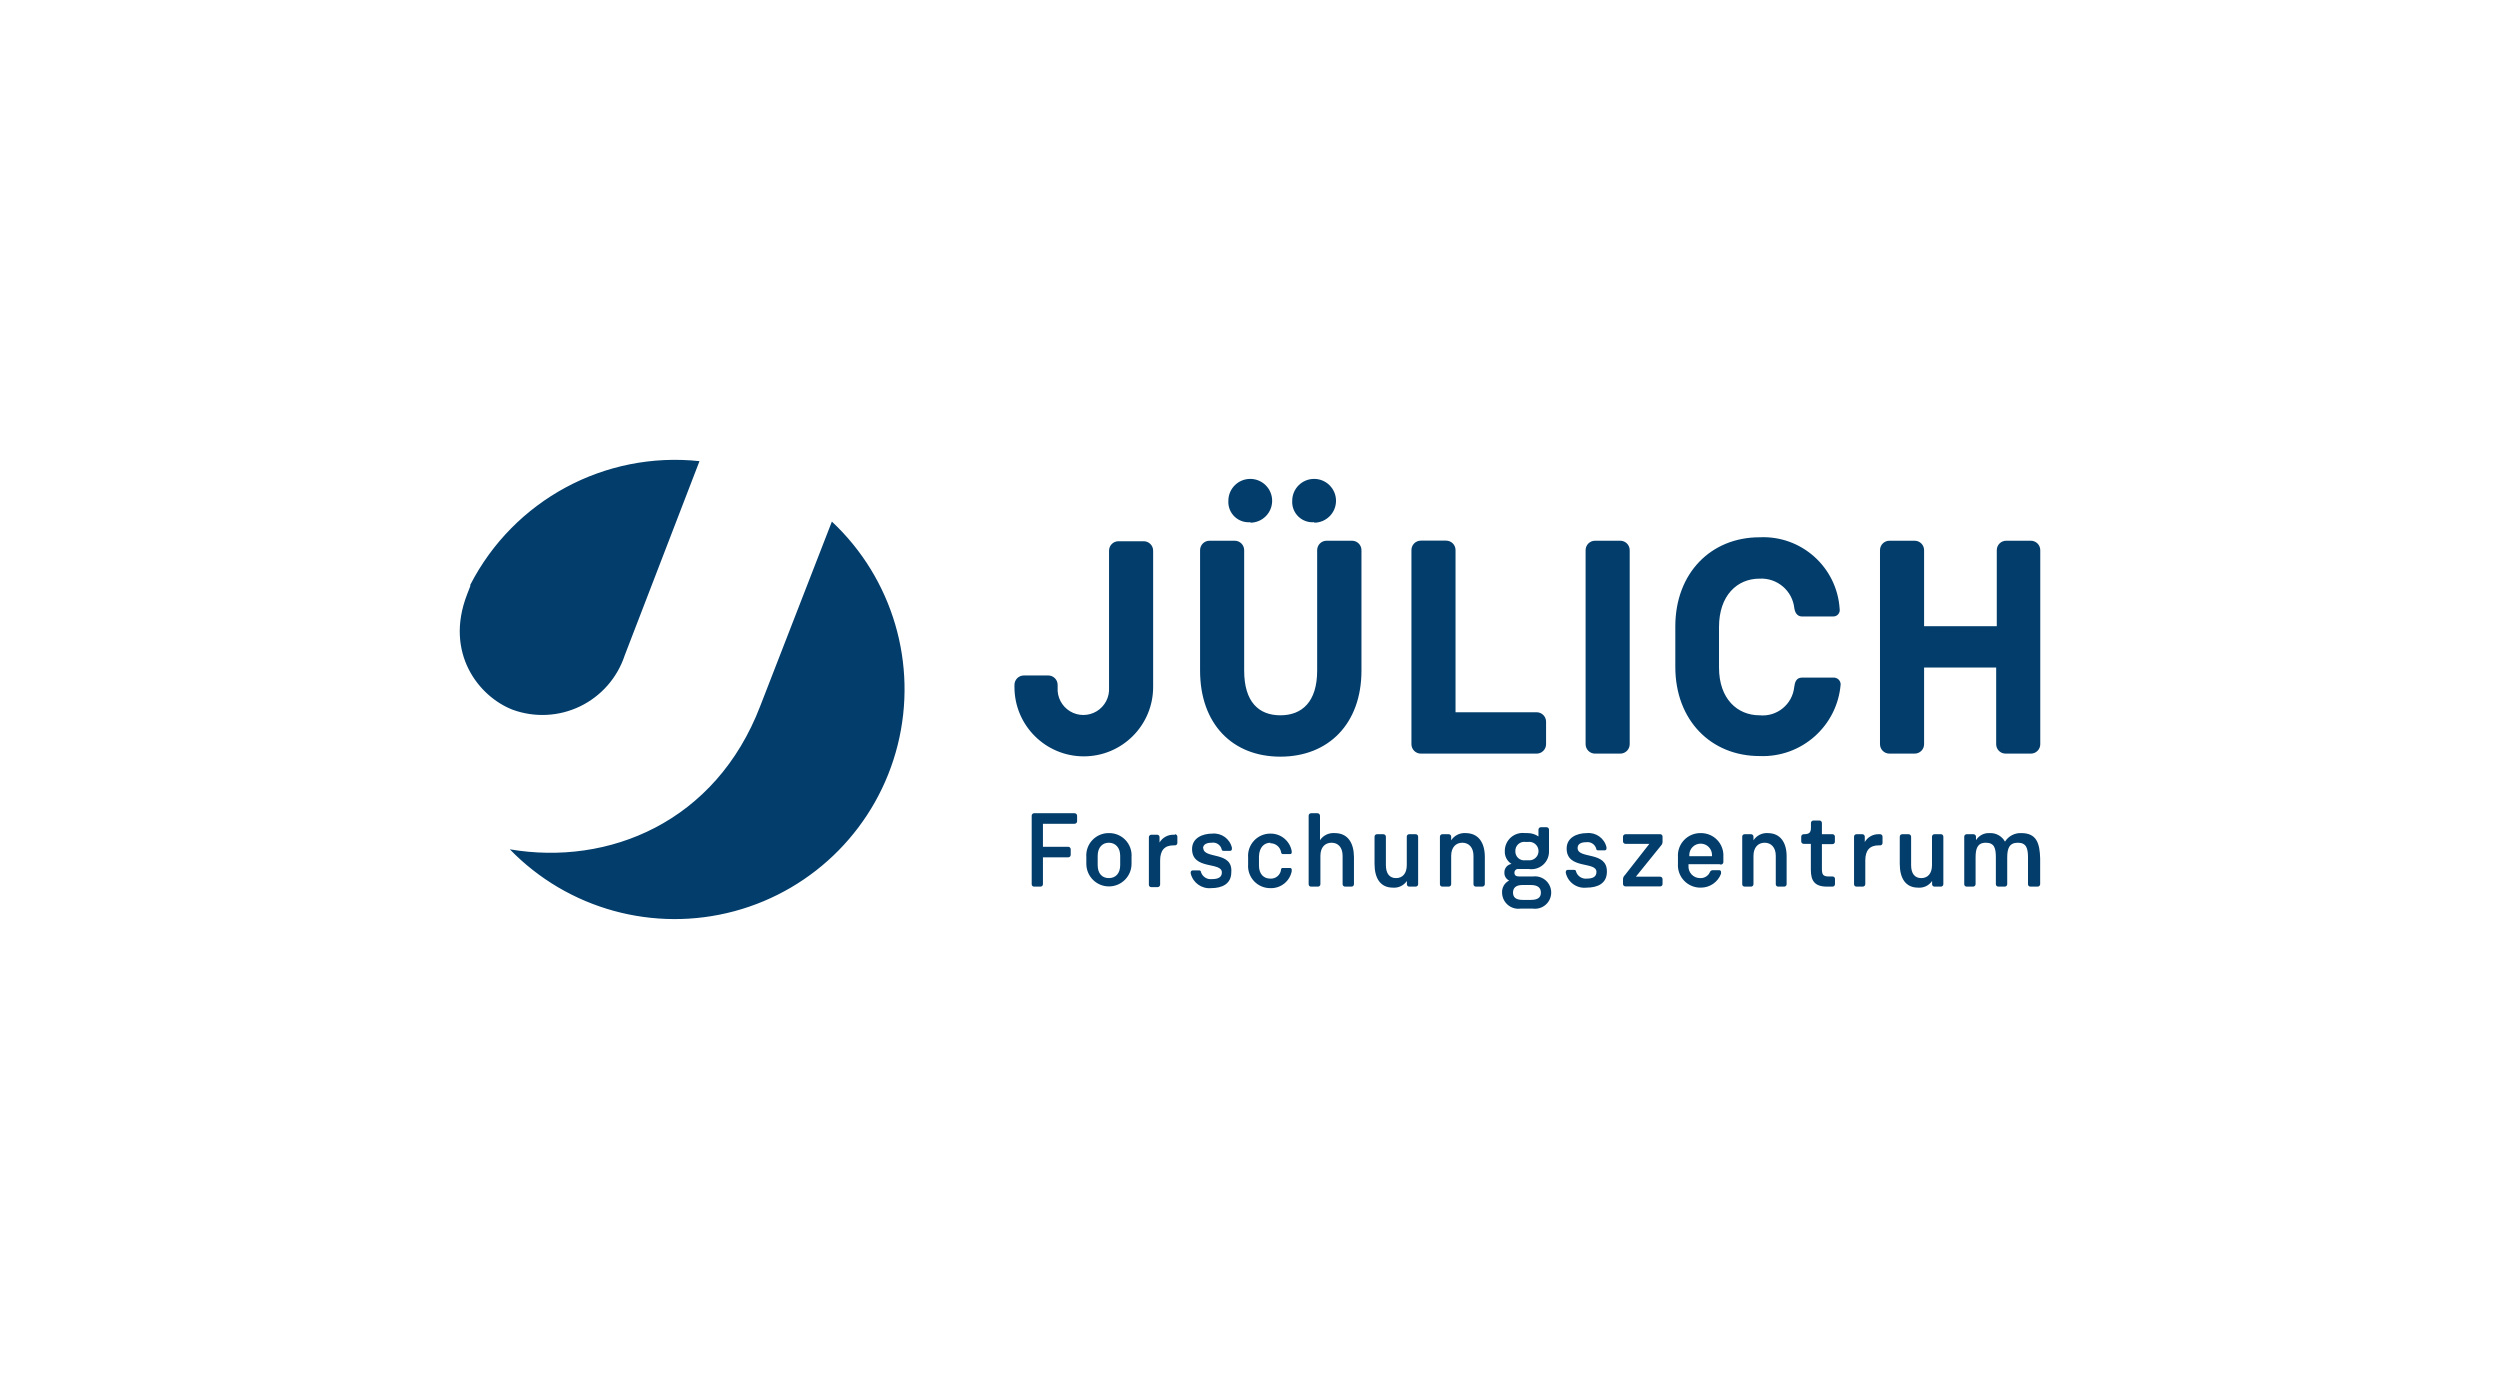
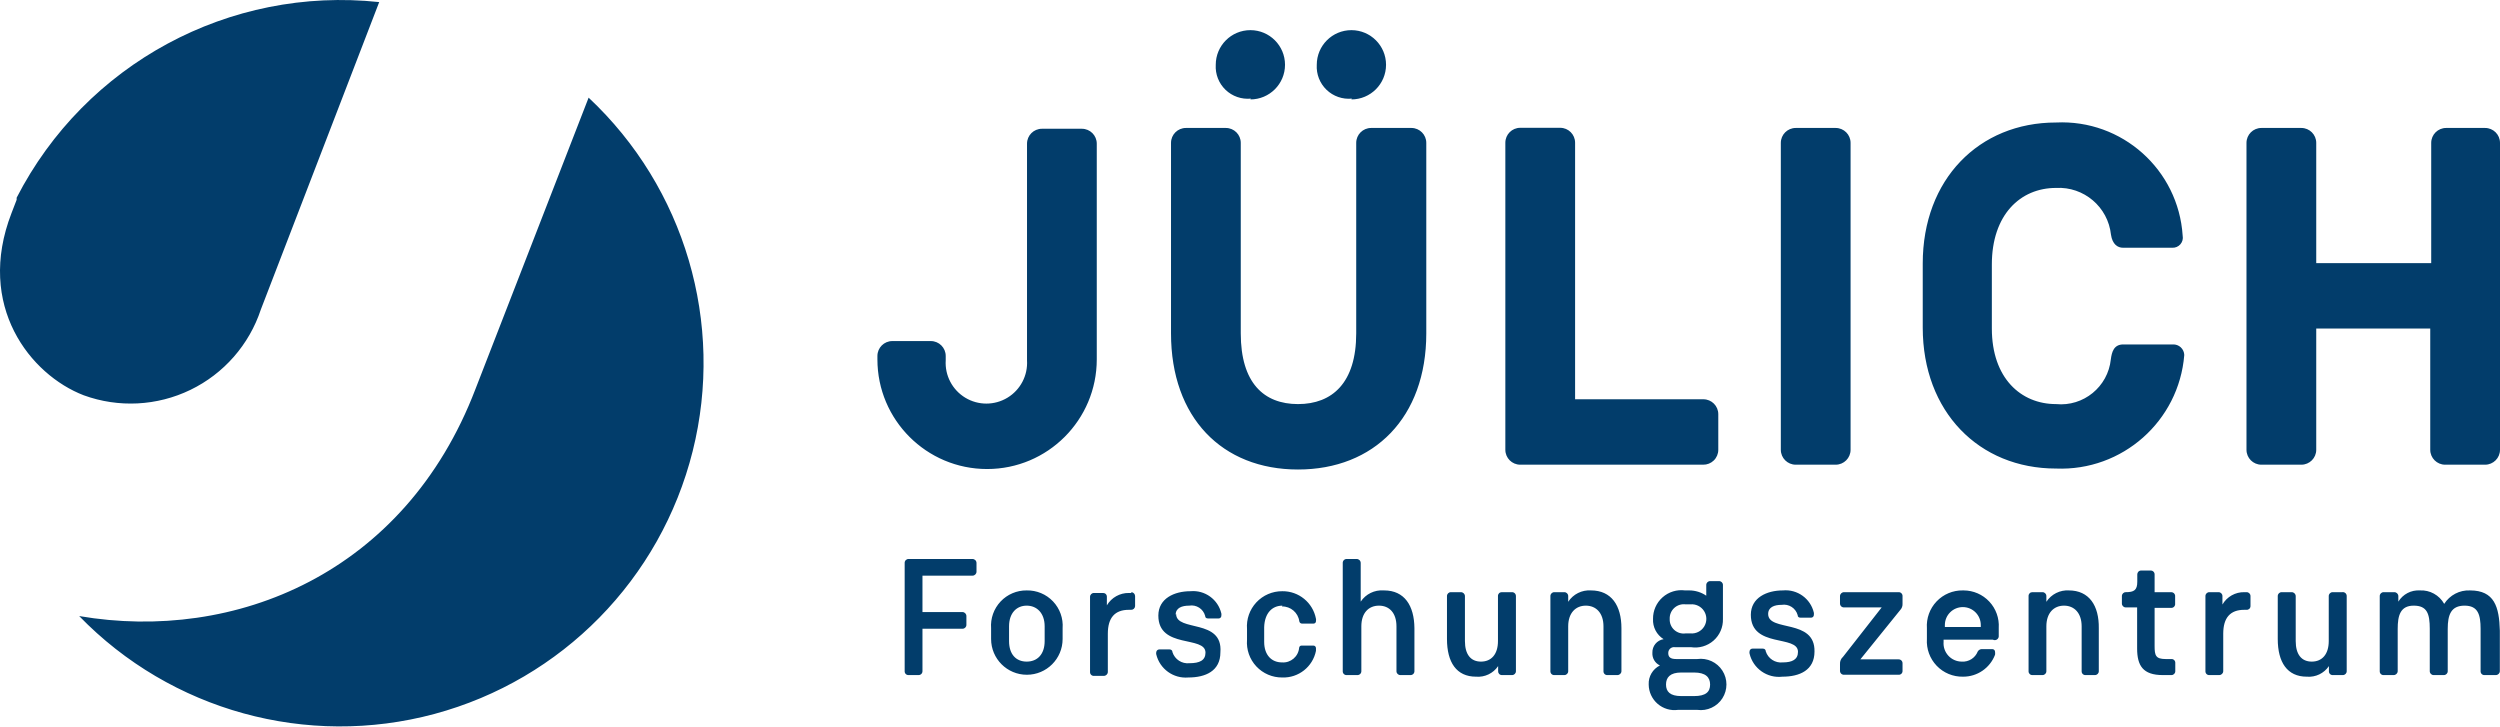
- <svg xmlns="http://www.w3.org/2000/svg" id="Ebene_1" data-name="Ebene 1" viewBox="0 0 246.61 136.06">
-   <path d="M139.64,82.29H139a.23.23,0,0,0-.23.24v2.81c0,.83-.42,1.28-1.06,1.28s-1-.45-1-1.28V82.53a.25.25,0,0,0-.25-.24h-.63a.24.24,0,0,0-.24.24v2.68c0,1.45.59,2.35,1.81,2.35a1.51,1.51,0,0,0,1.38-.66v.32a.23.23,0,0,0,.23.24h.64a.24.24,0,0,0,.24-.24V82.53A.24.24,0,0,0,139.64,82.29Zm-8-.11a1.58,1.58,0,0,0-1.43.7V80.47a.25.25,0,0,0-.25-.25h-.63a.24.24,0,0,0-.24.25v6.75a.23.23,0,0,0,.24.24H130a.24.24,0,0,0,.25-.24v-2.8c0-.83.45-1.29,1.1-1.29s1.09.46,1.09,1.29v2.8a.24.24,0,0,0,.24.24h.63a.24.24,0,0,0,.25-.24V84.54C133.55,83.13,132.94,82.18,131.67,82.18Zm1.71-28.84h-2.49a.93.93,0,0,0-.93.93V66.15c0,3.09-1.5,4.41-3.63,4.41s-3.57-1.32-3.57-4.41V54.27a.93.93,0,0,0-.93-.93h-2.49a.93.93,0,0,0-.93.93V66.15c0,5.25,3.18,8.49,7.92,8.49s8-3.24,8-8.49V54.27A.93.93,0,0,0,133.38,53.34Zm-17.46,29h-.13a1.57,1.57,0,0,0-1.38.77v-.53a.23.23,0,0,0-.23-.24h-.58a.24.24,0,0,0-.24.24v4.69a.23.23,0,0,0,.24.24h.62a.25.25,0,0,0,.25-.24V84.88c0-1,.44-1.49,1.31-1.49h.14a.24.24,0,0,0,.25-.23v-.63A.25.25,0,0,0,115.92,82.29Zm9.41.84a1.07,1.07,0,0,1,1.08.92.17.17,0,0,0,.17.15h.72a.15.15,0,0,0,.15-.17.32.32,0,0,0,0-.13,2.11,2.11,0,0,0-2.1-1.72,2.19,2.19,0,0,0-2.2,2.36v.67a2.18,2.18,0,0,0,2.2,2.35,2.07,2.07,0,0,0,2.1-1.66,1.28,1.28,0,0,0,0-.17.16.16,0,0,0-.17-.16h-.72a.15.15,0,0,0-.16.14,1,1,0,0,1-1.07.91c-.64,0-1.11-.45-1.11-1.28v-.92C124.22,83.59,124.69,83.13,125.33,83.13Zm-6.63.52c0-.43.39-.57.84-.57a.88.88,0,0,1,1,.64c0,.11.07.16.19.16h.65a.17.17,0,0,0,.17-.18.44.44,0,0,0,0-.13,1.81,1.81,0,0,0-1.93-1.39c-1,0-2,.45-2,1.52,0,2.1,2.94,1.23,2.94,2.31,0,.48-.36.66-1,.66a1,1,0,0,1-1.06-.69c0-.1-.07-.17-.18-.17h-.64a.19.19,0,0,0-.19.17.31.31,0,0,0,0,.14,1.89,1.89,0,0,0,2,1.44c1.07,0,2-.4,2-1.57C121.63,83.92,118.7,84.78,118.7,83.65Zm4.66-32.14a2.16,2.16,0,1,0-2.16-2.16A2,2,0,0,0,123.36,51.51Zm6.3,0a2.16,2.16,0,1,0-2.16-2.16A2,2,0,0,0,129.66,51.51Zm-15.88,2.76a.93.93,0,0,0-.93-.93h-2.49a.93.93,0,0,0-.93.93V67.83a2.54,2.54,0,1,1-5.07,0v-.27a.93.93,0,0,0-.93-.93H101a.93.93,0,0,0-.93.93v.21a6.84,6.84,0,1,0,13.68,0ZM61.62,64.66,69,45.49a22.7,22.7,0,0,0-22.61,12.2.5.5,0,0,1,0,.13l-.32.83c-2.24,5.79,1.18,10.08,4.5,11.36A8.55,8.55,0,0,0,61.62,64.66Zm47.76,17.52a2.2,2.2,0,0,0-2.22,2.36v.67a2.23,2.23,0,1,0,4.46,0v-.67A2.2,2.2,0,0,0,109.38,82.18Zm1.12,3.16c0,.83-.46,1.28-1.12,1.28s-1.1-.45-1.1-1.28v-.92c0-.83.47-1.29,1.1-1.29s1.12.46,1.12,1.29ZM75,69.63C70.6,81.13,60,85.44,50.29,83.78A22.67,22.67,0,1,0,82.06,51.45ZM106,80.22h-4a.24.24,0,0,0-.23.25v6.75a.23.23,0,0,0,.23.24h.63a.24.24,0,0,0,.25-.24V84.57h2.5a.24.24,0,0,0,.24-.24v-.55a.25.25,0,0,0-.24-.25h-2.5V81.26H106a.25.25,0,0,0,.25-.24v-.55A.25.25,0,0,0,106,80.22Zm85.45,2.07h-.63a.24.24,0,0,0-.24.24v2.81c0,.83-.42,1.28-1.06,1.28s-1-.45-1-1.28V82.53a.25.25,0,0,0-.25-.24h-.63a.24.24,0,0,0-.24.24v2.68c0,1.45.59,2.35,1.81,2.35a1.51,1.51,0,0,0,1.38-.66v.32a.23.23,0,0,0,.24.24h.63a.24.24,0,0,0,.24-.24V82.53A.24.24,0,0,0,191.42,82.29ZM180.86,66.84h-3.09c-.6,0-.72.48-.78.93a3.13,3.13,0,0,1-3.42,2.79c-2.19,0-4-1.62-4-4.71v-4c0-3.09,1.77-4.77,4-4.77A3.27,3.27,0,0,1,177,60c.09.6.42.81.75.81h3.06a.63.63,0,0,0,.66-.75A7.55,7.55,0,0,0,173.57,53c-4.8,0-8.31,3.54-8.31,8.79v4c0,5.25,3.51,8.79,8.31,8.79a7.71,7.71,0,0,0,8-7.08A.68.68,0,0,0,180.86,66.84Zm4.6,15.45h-.14a1.54,1.54,0,0,0-1.37.77v-.53a.24.24,0,0,0-.24-.24h-.58a.24.24,0,0,0-.24.24v4.69a.23.23,0,0,0,.24.24h.62a.25.25,0,0,0,.25-.24V84.88c0-1,.44-1.49,1.31-1.49h.15a.23.23,0,0,0,.24-.23v-.63A.24.24,0,0,0,185.46,82.29Zm-4.69,0h-1.05v-1.1a.24.24,0,0,0-.24-.25h-.61a.24.24,0,0,0-.23.25v.45c0,.53-.21.65-.72.65a.24.24,0,0,0-.24.24V83a.24.24,0,0,0,.24.24h.71V85.8c0,1.07.36,1.66,1.6,1.66h.54a.24.24,0,0,0,.24-.24v-.53a.23.23,0,0,0-.24-.23h-.36c-.62,0-.69-.22-.69-.81V83.27h1.05A.24.24,0,0,0,181,83v-.5A.24.24,0,0,0,180.77,82.29Zm18.62-.11a1.81,1.81,0,0,0-1.61.84,1.64,1.64,0,0,0-1.52-.84,1.47,1.47,0,0,0-1.34.7v-.35a.25.25,0,0,0-.25-.24H194a.24.24,0,0,0-.24.24v4.69a.23.23,0,0,0,.24.24h.63a.25.25,0,0,0,.25-.24V84.58c0-.83.16-1.45,1-1.45s1,.51,1,1.45v2.64a.24.24,0,0,0,.24.24h.64a.24.24,0,0,0,.24-.24V84.58c0-.89.21-1.45,1.05-1.45s1,.56,1,1.45v2.64a.23.23,0,0,0,.24.24H201a.25.25,0,0,0,.25-.24V84.69C201.21,83.2,200.91,82.18,199.39,82.18Zm-25,0a1.57,1.57,0,0,0-1.42.71v-.36a.24.24,0,0,0-.24-.24h-.64a.23.23,0,0,0-.23.24v4.69a.23.23,0,0,0,.23.24h.64a.24.24,0,0,0,.24-.24v-2.8c0-.83.46-1.29,1.1-1.29s1.1.46,1.1,1.29v2.8a.23.23,0,0,0,.24.24H176a.24.24,0,0,0,.24-.24V84.54C176.26,83.13,175.64,82.18,174.37,82.18Zm26-28.84h-2.49a.93.93,0,0,0-.93.93v7.5H189.8v-7.5a.93.93,0,0,0-.93-.93h-2.49a.93.93,0,0,0-.93.93V73.41a.93.93,0,0,0,.93.93h2.49a.93.93,0,0,0,.93-.93V65.85h7.11v7.56a.93.93,0,0,0,.93.93h2.49a.93.93,0,0,0,.93-.93V54.27A.93.93,0,0,0,200.33,53.34ZM144.57,82.18a1.57,1.57,0,0,0-1.42.71v-.36a.24.24,0,0,0-.24-.24h-.63a.24.24,0,0,0-.24.24v4.69a.23.23,0,0,0,.24.24h.63a.24.24,0,0,0,.24-.24v-2.8c0-.83.46-1.29,1.1-1.29s1.1.46,1.1,1.29v2.8a.23.23,0,0,0,.24.24h.63a.25.25,0,0,0,.25-.24V84.54C146.47,83.13,145.85,82.18,144.57,82.18Zm6.66,4.28h-1.34c-.35,0-.5-.11-.5-.37a.36.36,0,0,1,.41-.37h1a1.73,1.73,0,0,0,2-1.76V81.84a.24.24,0,0,0-.24-.24H152a.24.24,0,0,0-.24.24v.67a1.87,1.87,0,0,0-1.06-.33h-.26a1.77,1.77,0,0,0-2,1.78,1.4,1.4,0,0,0,.66,1.26.83.83,0,0,0-.7.85.82.82,0,0,0,.47.79,1.26,1.26,0,0,0-.7,1.19A1.61,1.61,0,0,0,150,89.63h1.2a1.6,1.6,0,1,0,0-3.17Zm-.75-3.41h.28a.91.91,0,1,1,0,1.81h-.28a.87.87,0,0,1-1-.9A.88.88,0,0,1,150.48,83.05Zm.54,5.72h-.82c-.7,0-.95-.28-.95-.72s.25-.75.95-.75H151c.71,0,1,.29,1,.75S151.73,88.77,151,88.77Zm4.6-5.12c0-.43.39-.57.84-.57a.89.89,0,0,1,1,.64c0,.11.07.16.18.16h.66a.17.17,0,0,0,.17-.18.44.44,0,0,0,0-.13,1.81,1.81,0,0,0-1.93-1.39c-1,0-2,.45-2,1.52,0,2.1,2.94,1.23,2.94,2.31,0,.48-.36.66-.95.66a1,1,0,0,1-1.06-.69c0-.1-.07-.17-.18-.17h-.65a.18.18,0,0,0-.18.17.31.31,0,0,0,0,.14,1.88,1.88,0,0,0,2.05,1.44c1.07,0,2-.4,2-1.57C158.55,83.92,155.62,84.78,155.62,83.65Zm-3.11-10.24V71.19a.93.93,0,0,0-.93-.93h-8v-16a.93.93,0,0,0-.93-.93h-2.49a.93.93,0,0,0-.93.93V73.41a.93.93,0,0,0,.93.93h11.4A.93.93,0,0,0,152.51,73.41Zm8.25,0V54.27a.93.93,0,0,0-.93-.93h-2.49a.93.93,0,0,0-.93.93V73.41a.93.93,0,0,0,.93.93h2.49A.93.93,0,0,0,160.76,73.41Zm3,8.88h-3.41a.25.25,0,0,0-.25.24V83a.24.24,0,0,0,.25.24h2.35l-2.41,3.08a.56.56,0,0,0-.19.46v.42a.24.24,0,0,0,.25.24h3.41a.23.23,0,0,0,.24-.24v-.47a.24.24,0,0,0-.24-.25h-2.39l2.48-3.07A.53.53,0,0,0,164,83v-.5A.24.24,0,0,0,163.8,82.29Zm4-.11a2.21,2.21,0,0,0-2.24,2.36v.67a2.21,2.21,0,0,0,2.25,2.35,2.12,2.12,0,0,0,2-1.37.64.64,0,0,0,0-.17.17.17,0,0,0-.17-.18h-.67a.3.3,0,0,0-.24.15,1,1,0,0,1-1,.63,1.14,1.14,0,0,1-1.13-1.23v-.14h3.07A.25.25,0,0,0,170,85v-.48A2.2,2.2,0,0,0,167.81,82.18Zm1.12,2.28h-2.24v-.12a1.12,1.12,0,1,1,2.24,0Z" style="fill: #023d6b" />
-   <rect width="246.61" height="136.06" style="fill: none" />
+ <svg xmlns="http://www.w3.org/2000/svg" data-name="Ebene 1" width="155.908" height="45.301">
+   <path d="M94.288 36.93h-.64a.23.23 0 0 0-.23.24v2.81c0 .83-.42 1.28-1.06 1.28-.64 0-1-.45-1-1.28v-2.81a.25.25 0 0 0-.25-.24h-.63a.24.24 0 0 0-.24.24v2.68c0 1.45.59 2.35 1.81 2.35a1.51 1.51 0 0 0 1.38-.66v.32a.23.23 0 0 0 .23.24h.64a.24.24 0 0 0 .24-.24v-4.69a.24.24 0 0 0-.25-.24zm-8-.11a1.58 1.58 0 0 0-1.43.7v-2.41a.25.25 0 0 0-.25-.25h-.63a.24.24 0 0 0-.24.25v6.75a.23.23 0 0 0 .24.24h.67a.24.24 0 0 0 .25-.24v-2.8c0-.83.45-1.29 1.1-1.29.65 0 1.09.46 1.09 1.29v2.8a.24.24 0 0 0 .24.24h.63a.24.24 0 0 0 .25-.24v-2.68c-.01-1.41-.62-2.36-1.89-2.36zm1.71-28.84h-2.49a.93.93 0 0 0-.93.93v11.88c0 3.09-1.5 4.41-3.63 4.41s-3.57-1.32-3.57-4.41V8.91a.93.93 0 0 0-.93-.93h-2.49a.93.93 0 0 0-.93.93v11.88c0 5.25 3.18 8.49 7.92 8.49s8-3.24 8-8.49V8.91a.93.93 0 0 0-.92-.93zm-17.46 29h-.13a1.57 1.57 0 0 0-1.38.77v-.53a.23.23 0 0 0-.23-.24h-.58a.24.24 0 0 0-.24.24v4.69a.23.23 0 0 0 .24.24h.62a.25.25 0 0 0 .25-.24v-2.39c0-1 .44-1.49 1.31-1.49h.14a.24.24 0 0 0 .25-.23v-.63a.25.25 0 0 0-.22-.24zm9.41.84a1.07 1.07 0 0 1 1.08.92.17.17 0 0 0 .17.15h.72a.15.15 0 0 0 .15-.17.32.32 0 0 0 0-.13 2.11 2.11 0 0 0-2.1-1.72 2.19 2.19 0 0 0-2.2 2.36v.67a2.18 2.18 0 0 0 2.2 2.35 2.07 2.07 0 0 0 2.1-1.66 1.28 1.28 0 0 0 0-.17.16.16 0 0 0-.17-.16h-.72a.15.15 0 0 0-.16.14 1 1 0 0 1-1.07.91c-.64 0-1.11-.45-1.11-1.28v-.92c.03-.88.5-1.34 1.14-1.34zm-6.63.52c0-.43.39-.57.84-.57a.88.88 0 0 1 1 .64c0 .11.07.16.19.16h.65a.17.17 0 0 0 .17-.18.44.44 0 0 0 0-.13 1.81 1.81 0 0 0-1.93-1.39c-1 0-2 .45-2 1.52 0 2.1 2.94 1.23 2.94 2.31 0 .48-.36.66-1 .66a1 1 0 0 1-1.06-.69c0-.1-.07-.17-.18-.17h-.64a.19.19 0 0 0-.19.17.31.31 0 0 0 0 .14 1.89 1.89 0 0 0 2 1.44c1.07 0 2-.4 2-1.57.17-2.12-2.76-1.26-2.76-2.39zm4.66-32.14a2.16 2.16 0 1 0-2.16-2.16 2 2 0 0 0 2.19 2.11zm6.3 0a2.16 2.16 0 1 0-2.16-2.16 2 2 0 0 0 2.19 2.11zm-15.88 2.76a.93.93 0 0 0-.93-.93h-2.49a.93.93 0 0 0-.93.93v13.51a2.54 2.54 0 1 1-5.07 0v-.27a.93.93 0 0 0-.93-.93h-2.4a.93.93 0 0 0-.93.93v.21a6.84 6.84 0 1 0 13.68 0zM16.268 19.3L23.648.13a22.7 22.7 0 0 0-22.61 12.2.5.5 0 0 1 0 .13l-.32.83c-2.24 5.79 1.18 10.08 4.5 11.36a8.55 8.55 0 0 0 11.05-5.35zm47.76 17.52a2.2 2.2 0 0 0-2.22 2.36v.67a2.23 2.23 0 1 0 4.46 0v-.67a2.2 2.2 0 0 0-2.24-2.36zm1.12 3.16c0 .83-.46 1.28-1.12 1.28-.66 0-1.1-.45-1.1-1.28v-.92c0-.83.47-1.29 1.1-1.29.63 0 1.12.46 1.12 1.29zm-35.5-15.71c-4.4 11.5-15 15.81-24.71 14.15a22.67 22.67 0 1 0 31.77-32.33zm31 10.59h-4a.24.24 0 0 0-.23.25v6.75a.23.23 0 0 0 .23.24h.63a.24.24 0 0 0 .25-.24v-2.65h2.5a.24.24 0 0 0 .24-.24v-.55a.25.25 0 0 0-.24-.25h-2.5V35.9h3.12a.25.25 0 0 0 .25-.24v-.55a.25.25 0 0 0-.25-.25zm85.45 2.07h-.63a.24.24 0 0 0-.24.24v2.81c0 .83-.42 1.28-1.06 1.28-.64 0-1-.45-1-1.28v-2.81a.25.25 0 0 0-.25-.24h-.63a.24.24 0 0 0-.24.24v2.68c0 1.45.59 2.35 1.81 2.35a1.51 1.51 0 0 0 1.38-.66v.32a.23.23 0 0 0 .24.24h.63a.24.24 0 0 0 .24-.24v-4.69a.24.24 0 0 0-.28-.24zm-10.59-15.45h-3.09c-.6 0-.72.48-.78.93a3.13 3.13 0 0 1-3.42 2.79c-2.19 0-4-1.62-4-4.71v-4c0-3.09 1.77-4.77 4-4.77a3.27 3.27 0 0 1 3.43 2.92c.09.6.42.81.75.81h3.06a.63.63 0 0 0 .66-.75 7.55 7.55 0 0 0-7.9-7.06c-4.8 0-8.31 3.54-8.31 8.79v4c0 5.25 3.51 8.79 8.31 8.79a7.71 7.71 0 0 0 8-7.08.68.68 0 0 0-.71-.66zm4.6 15.45h-.14a1.54 1.54 0 0 0-1.37.77v-.53a.24.24 0 0 0-.24-.24h-.58a.24.24 0 0 0-.24.24v4.69a.23.23 0 0 0 .24.24h.62a.25.25 0 0 0 .25-.24v-2.34c0-1 .44-1.49 1.31-1.49h.15a.23.23 0 0 0 .24-.23v-.63a.24.24 0 0 0-.24-.24zm-4.69 0h-1.05v-1.1a.24.24 0 0 0-.24-.25h-.61a.24.24 0 0 0-.23.25v.45c0 .53-.21.65-.72.65a.24.24 0 0 0-.24.24v.47a.24.24 0 0 0 .24.24h.71v2.56c0 1.07.36 1.66 1.6 1.66h.54a.24.24 0 0 0 .24-.24v-.53a.23.23 0 0 0-.24-.23h-.36c-.62 0-.69-.22-.69-.81v-2.38h1.05a.24.24 0 0 0 .23-.27v-.5a.24.24 0 0 0-.23-.21zm18.62-.11a1.81 1.81 0 0 0-1.61.84 1.64 1.64 0 0 0-1.52-.84 1.47 1.47 0 0 0-1.34.7v-.35a.25.25 0 0 0-.25-.24h-.67a.24.24 0 0 0-.24.24v4.69a.23.23 0 0 0 .24.24h.63a.25.25 0 0 0 .25-.24v-2.64c0-.83.16-1.45 1-1.45s1 .51 1 1.45v2.64a.24.24 0 0 0 .24.24h.64a.24.24 0 0 0 .24-.24v-2.64c0-.89.21-1.45 1.05-1.45.84 0 1 .56 1 1.45v2.64a.23.23 0 0 0 .24.24h.71a.25.25 0 0 0 .25-.24v-2.53c-.04-1.49-.34-2.51-1.86-2.51zm-25 0a1.57 1.57 0 0 0-1.42.71v-.36a.24.24 0 0 0-.24-.24h-.64a.23.23 0 0 0-.23.24v4.69a.23.23 0 0 0 .23.24h.64a.24.24 0 0 0 .24-.24v-2.8c0-.83.46-1.29 1.1-1.29.64 0 1.1.46 1.1 1.29v2.8a.23.23 0 0 0 .24.24h.59a.24.24 0 0 0 .24-.24v-2.68c.02-1.41-.6-2.36-1.87-2.36zm26-28.84h-2.49a.93.93 0 0 0-.93.93v7.5h-7.17v-7.5a.93.93 0 0 0-.93-.93h-2.49a.93.93 0 0 0-.93.93v19.14a.93.93 0 0 0 .93.93h2.49a.93.93 0 0 0 .93-.93v-7.56h7.11v7.56a.93.93 0 0 0 .93.93h2.49a.93.93 0 0 0 .93-.93V8.91a.93.93 0 0 0-.93-.93zm-55.82 28.84a1.57 1.57 0 0 0-1.42.71v-.36a.24.24 0 0 0-.24-.24h-.63a.24.24 0 0 0-.24.24v4.69a.23.23 0 0 0 .24.24h.63a.24.24 0 0 0 .24-.24v-2.8c0-.83.46-1.29 1.1-1.29.64 0 1.1.46 1.1 1.29v2.8a.23.23 0 0 0 .24.24h.63a.25.25 0 0 0 .25-.24v-2.68c0-1.41-.62-2.36-1.9-2.36zm6.66 4.28h-1.34c-.35 0-.5-.11-.5-.37a.36.36 0 0 1 .41-.37h1a1.73 1.73 0 0 0 2-1.76v-2.12a.24.24 0 0 0-.24-.24h-.56a.24.24 0 0 0-.24.24v.67a1.87 1.87 0 0 0-1.06-.33h-.26a1.77 1.77 0 0 0-2 1.78 1.4 1.4 0 0 0 .66 1.26.83.83 0 0 0-.7.85.82.82 0 0 0 .47.79 1.26 1.26 0 0 0-.7 1.19 1.61 1.61 0 0 0 1.83 1.58h1.2a1.6 1.6 0 1 0 0-3.17zm-.75-3.41h.28a.91.91 0 1 1 0 1.81h-.28a.87.87 0 0 1-1-.9.88.88 0 0 1 1-.91zm.54 5.72h-.82c-.7 0-.95-.28-.95-.72 0-.44.25-.75.95-.75h.8c.71 0 1 .29 1 .75s-.27.72-1 .72zm4.6-5.12c0-.43.39-.57.84-.57a.89.89 0 0 1 1 .64c0 .11.07.16.18.16h.66a.17.17 0 0 0 .17-.18.44.44 0 0 0 0-.13 1.81 1.81 0 0 0-1.93-1.39c-1 0-2 .45-2 1.52 0 2.1 2.94 1.23 2.94 2.31 0 .48-.36.66-.95.66a1 1 0 0 1-1.06-.69c0-.1-.07-.17-.18-.17h-.65a.18.18 0 0 0-.18.17.31.31 0 0 0 0 .14 1.88 1.88 0 0 0 2.05 1.44c1.07 0 2-.4 2-1.57.04-2.07-2.89-1.21-2.89-2.34zm-3.11-10.24v-2.22a.93.93 0 0 0-.93-.93h-8v-16a.93.93 0 0 0-.93-.93h-2.49a.93.93 0 0 0-.93.93v19.15a.93.93 0 0 0 .93.93h11.4a.93.93 0 0 0 .95-.93zm8.25 0V8.91a.93.93 0 0 0-.93-.93h-2.49a.93.93 0 0 0-.93.93v19.14a.93.93 0 0 0 .93.93h2.49a.93.93 0 0 0 .93-.93zm3 8.88h-3.41a.25.25 0 0 0-.25.24v.47a.24.24 0 0 0 .25.24h2.35l-2.41 3.08a.56.56 0 0 0-.19.46v.42a.24.24 0 0 0 .25.24h3.41a.23.23 0 0 0 .24-.24v-.47a.24.24 0 0 0-.24-.25h-2.39l2.48-3.07a.53.53 0 0 0 .15-.41v-.5a.24.24 0 0 0-.2-.21zm4-.11a2.21 2.21 0 0 0-2.24 2.36v.67a2.21 2.21 0 0 0 2.25 2.35 2.12 2.12 0 0 0 2-1.37.64.64 0 0 0 0-.17.17.17 0 0 0-.17-.18h-.67a.3.3 0 0 0-.24.15 1 1 0 0 1-1 .63 1.14 1.14 0 0 1-1.13-1.23v-.14h3.07a.25.25 0 0 0 .37-.25v-.48a2.2 2.2 0 0 0-2.19-2.34zm1.12 2.28h-2.24v-.12a1.12 1.12 0 1 1 2.24 0z" fill="#023d6b" />
+   <path fill="none" d="M-45.352-45.361h246.61v136.06h-246.61z" />
</svg>
